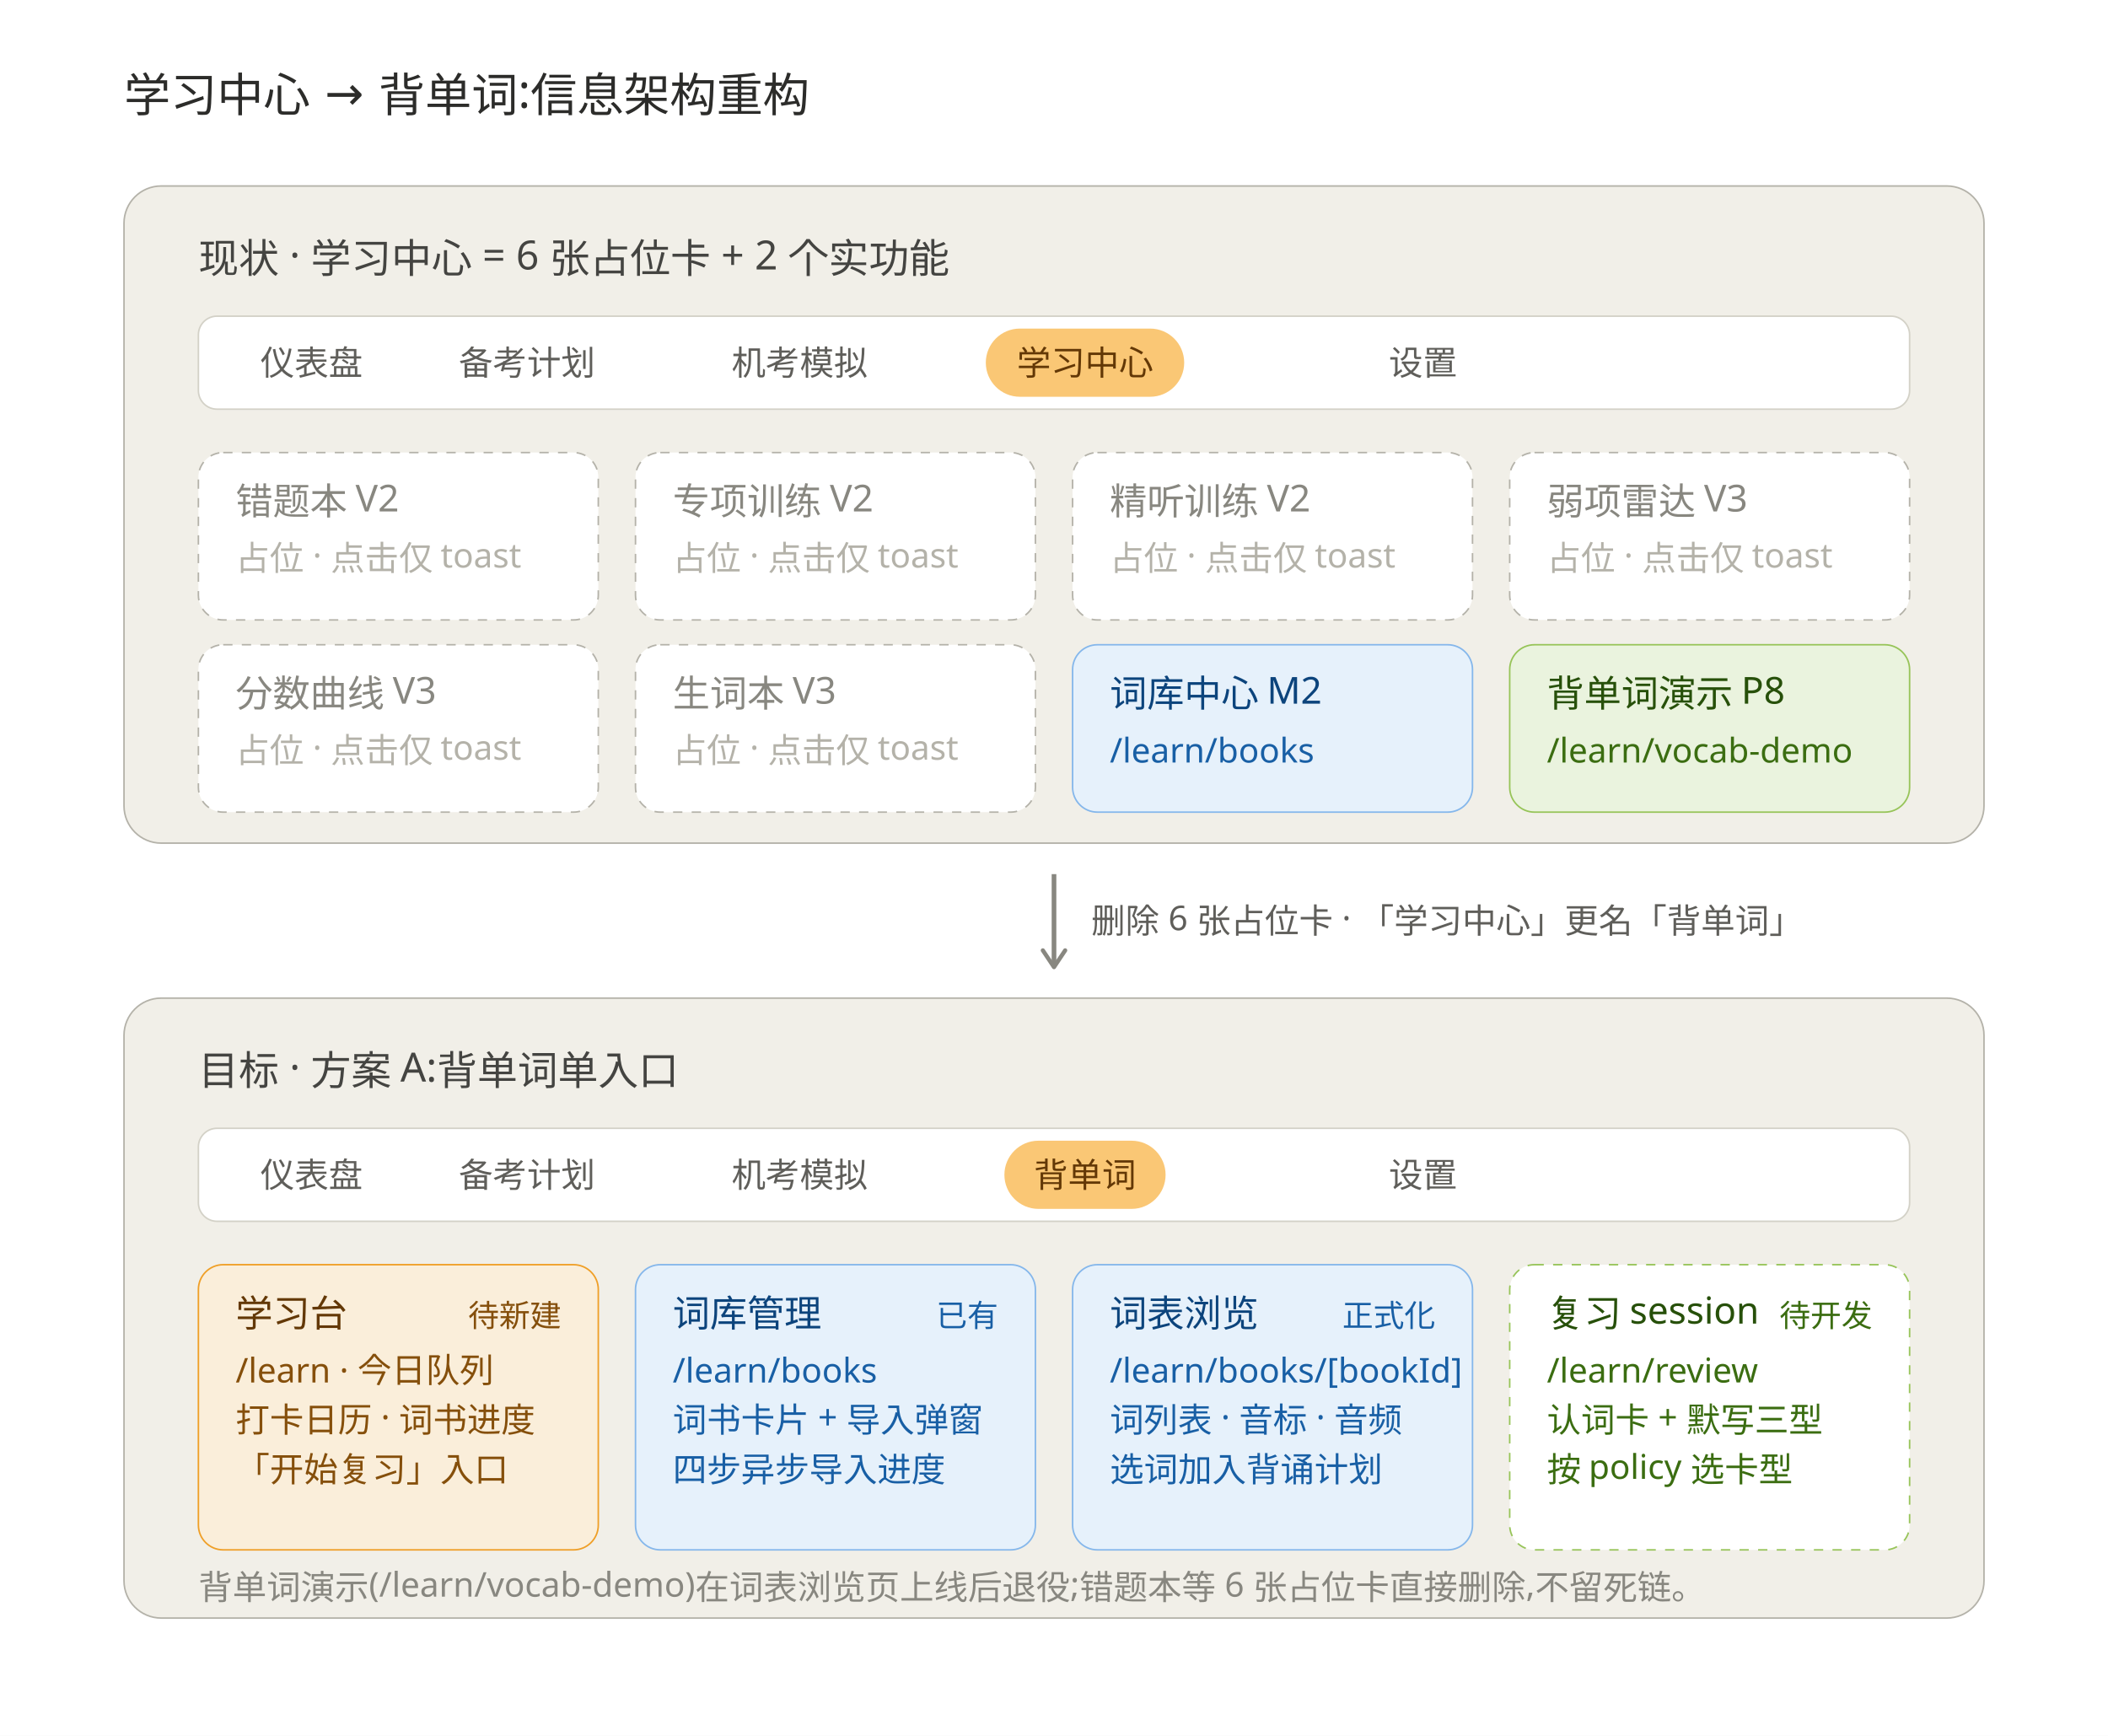
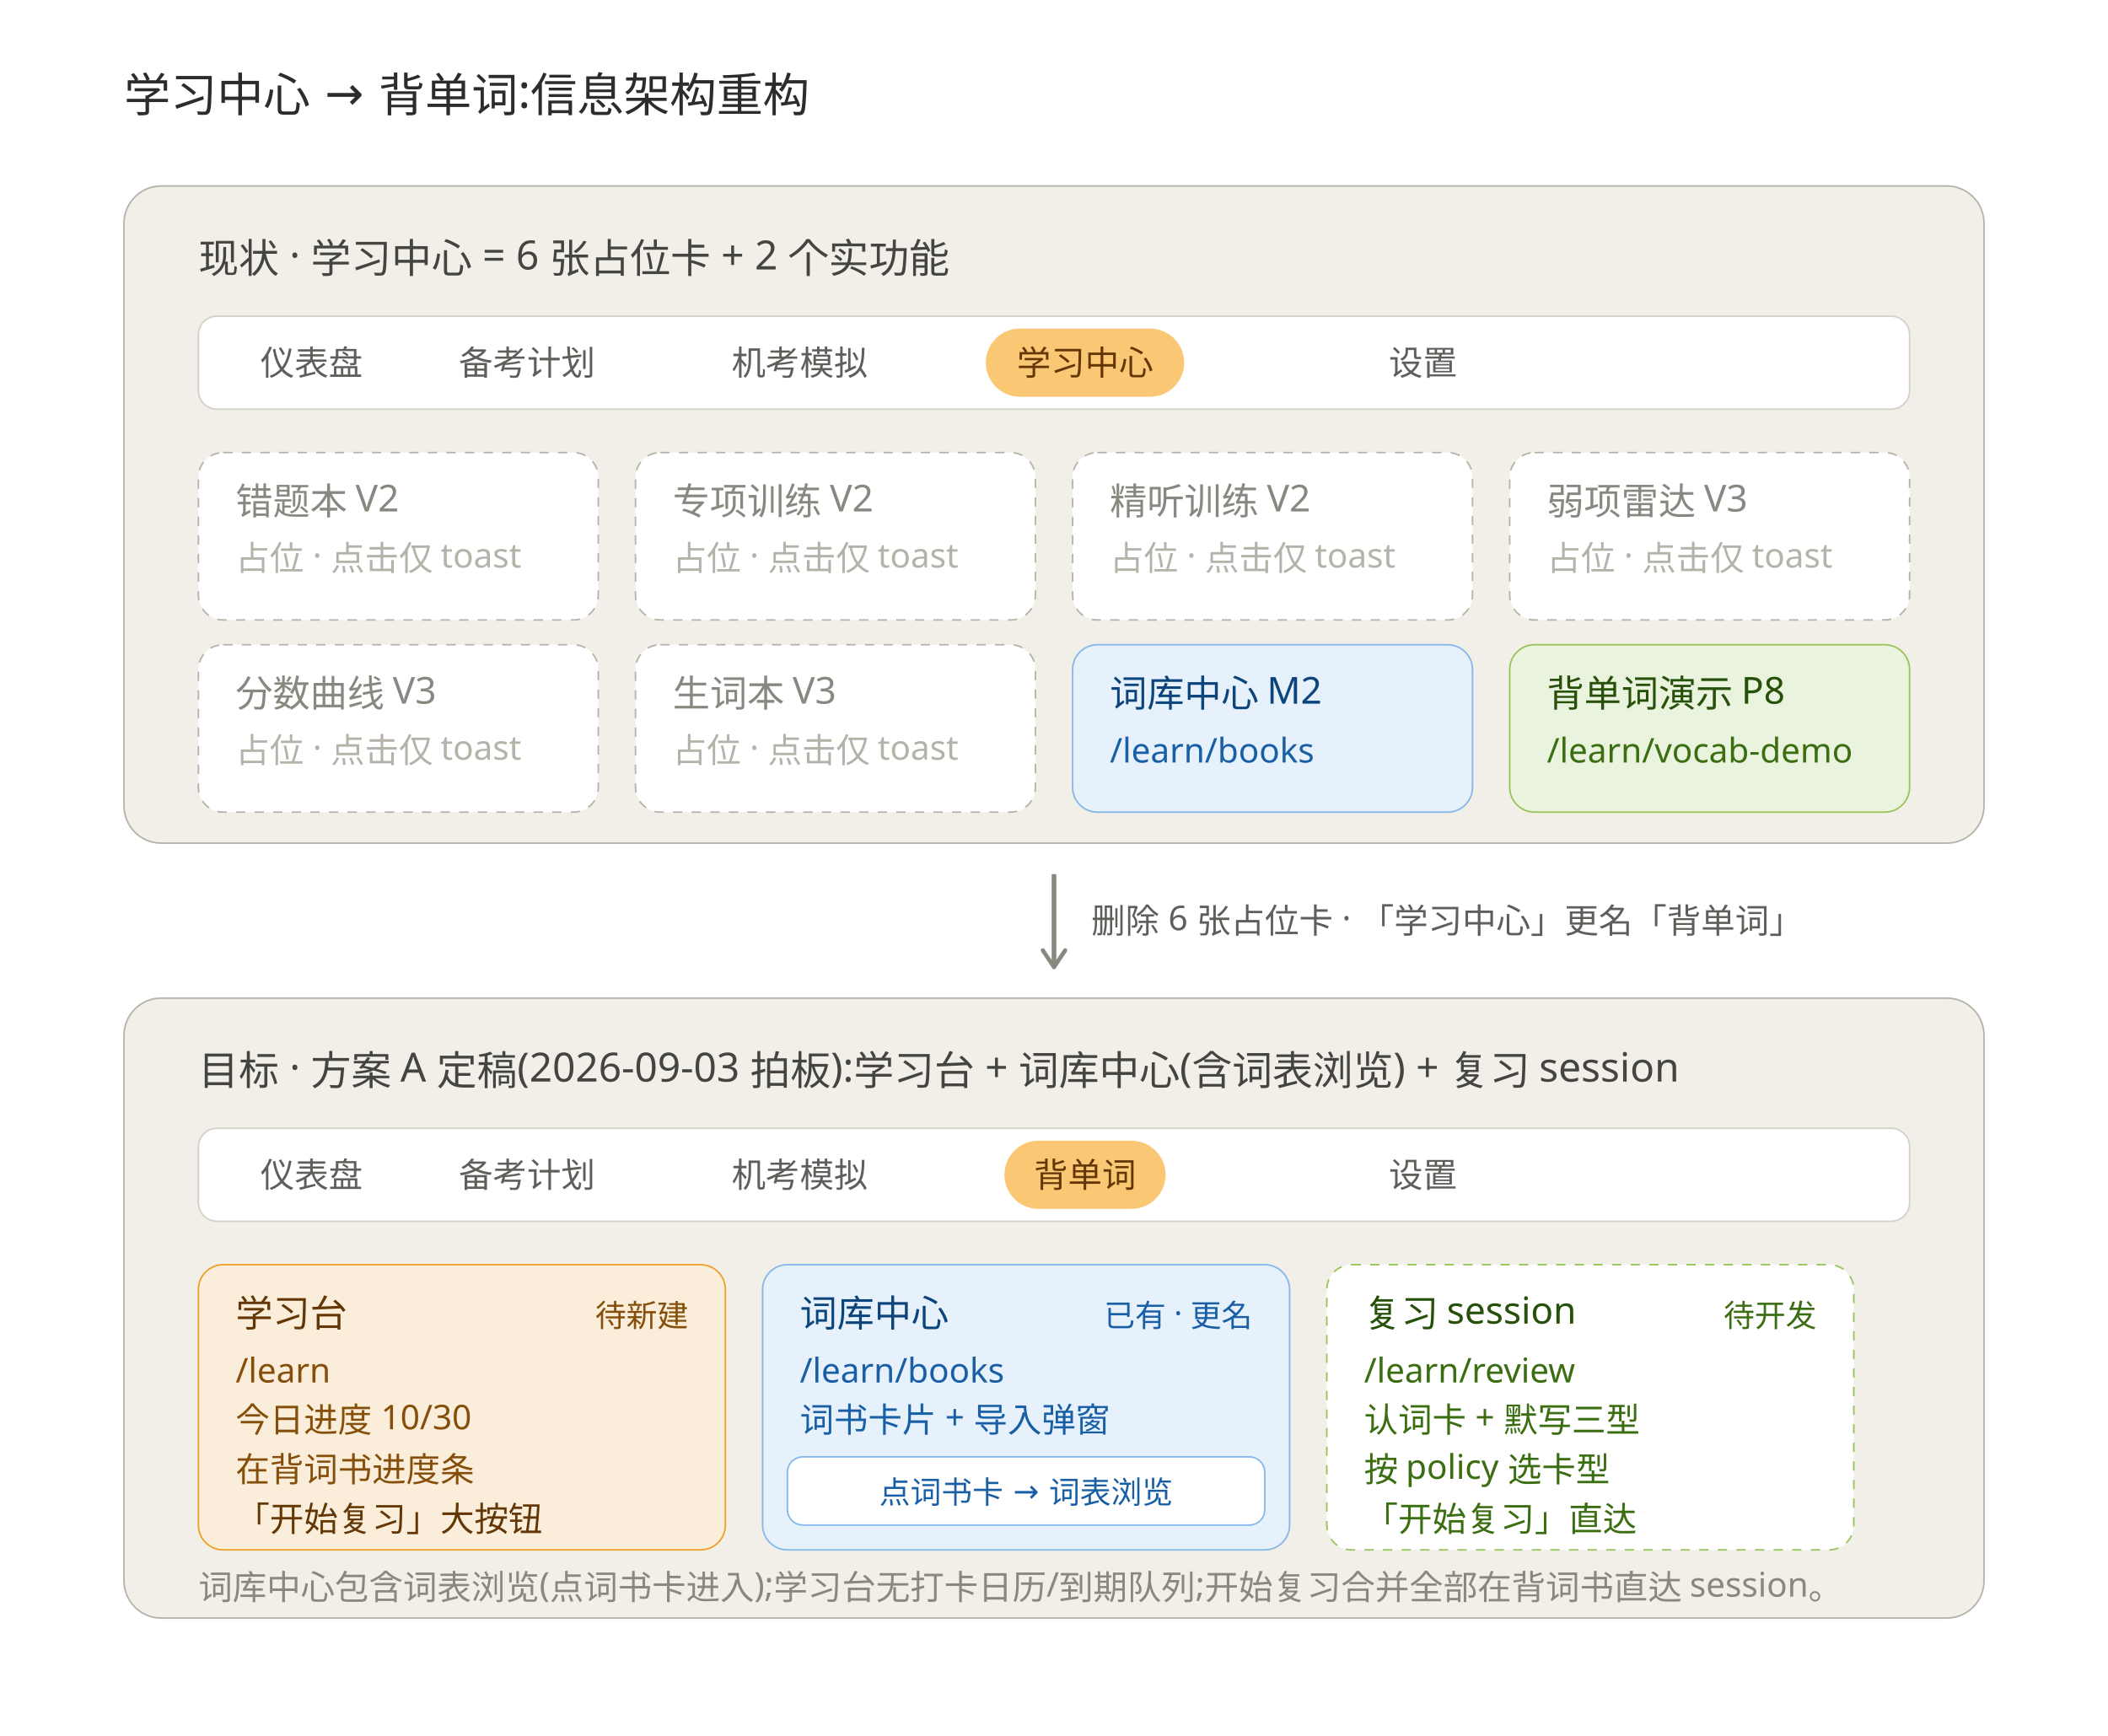
<svg xmlns="http://www.w3.org/2000/svg" viewBox="0 0 680 560" width="100%" role="img">
  <rect x="0" y="0" width="680" height="560" fill="#FFFFFF" />
  <defs>
    <marker id="arrowIA" viewBox="0 0 10 10" refX="8" refY="5" markerWidth="6" markerHeight="6" orient="auto-start-reverse">
      <path d="M2 1L8 5L2 9" fill="none" stroke="#888780" stroke-width="1.5" stroke-linecap="round" stroke-linejoin="round" />
    </marker>
  </defs>
  <text x="40" y="36" font-family="'PingFang SC','Microsoft YaHei',sans-serif" font-size="15" font-weight="500" fill="#2C2C2A">学习中心 → 背单词:信息架构重构</text>
  <rect x="40" y="60" width="600" height="212" rx="12" fill="#F1EFE8" stroke="#B4B2A9" stroke-width="0.5" />
  <text x="64" y="88" font-family="'PingFang SC','Microsoft YaHei',sans-serif" font-size="13" font-weight="500" fill="#444441">现状 · 学习中心 = 6 张占位卡 + 2 个实功能</text>
  <rect x="64" y="102" width="552" height="30" rx="6" fill="#FFFFFF" stroke="#D3D1C7" stroke-width="0.5" />
  <text x="84" y="121" font-family="'PingFang SC','Microsoft YaHei',sans-serif" font-size="11" fill="#5F5E5A">仪表盘</text>
  <text x="148" y="121" font-family="'PingFang SC','Microsoft YaHei',sans-serif" font-size="11" fill="#5F5E5A">备考计划</text>
  <text x="236" y="121" font-family="'PingFang SC','Microsoft YaHei',sans-serif" font-size="11" fill="#5F5E5A">机考模拟</text>
  <rect x="318" y="106" width="64" height="22" rx="11" fill="#FAC775" />
  <text x="350" y="121" text-anchor="middle" font-family="'PingFang SC','Microsoft YaHei',sans-serif" font-size="11" font-weight="500" fill="#633806">学习中心</text>
  <text x="448" y="121" font-family="'PingFang SC','Microsoft YaHei',sans-serif" font-size="11" fill="#5F5E5A">设置</text>
  <rect x="64" y="146" width="129" height="54" rx="8" fill="#FFFFFF" stroke="#B4B2A9" stroke-width="0.5" stroke-dasharray="3 3" />
  <text x="76" y="166" font-family="'PingFang SC','Microsoft YaHei',sans-serif" font-size="12" font-weight="500" fill="#888780">错题本 V2</text>
  <text x="76" y="184" font-family="'PingFang SC','Microsoft YaHei',sans-serif" font-size="11" fill="#B4B2A9">占位 · 点击仅 toast</text>
  <rect x="205" y="146" width="129" height="54" rx="8" fill="#FFFFFF" stroke="#B4B2A9" stroke-width="0.5" stroke-dasharray="3 3" />
  <text x="217" y="166" font-family="'PingFang SC','Microsoft YaHei',sans-serif" font-size="12" font-weight="500" fill="#888780">专项训练 V2</text>
  <text x="217" y="184" font-family="'PingFang SC','Microsoft YaHei',sans-serif" font-size="11" fill="#B4B2A9">占位 · 点击仅 toast</text>
  <rect x="346" y="146" width="129" height="54" rx="8" fill="#FFFFFF" stroke="#B4B2A9" stroke-width="0.5" stroke-dasharray="3 3" />
  <text x="358" y="166" font-family="'PingFang SC','Microsoft YaHei',sans-serif" font-size="12" font-weight="500" fill="#888780">精听训练 V2</text>
  <text x="358" y="184" font-family="'PingFang SC','Microsoft YaHei',sans-serif" font-size="11" fill="#B4B2A9">占位 · 点击仅 toast</text>
  <rect x="487" y="146" width="129" height="54" rx="8" fill="#FFFFFF" stroke="#B4B2A9" stroke-width="0.5" stroke-dasharray="3 3" />
  <text x="499" y="166" font-family="'PingFang SC','Microsoft YaHei',sans-serif" font-size="12" font-weight="500" fill="#888780">弱项雷达 V3</text>
  <text x="499" y="184" font-family="'PingFang SC','Microsoft YaHei',sans-serif" font-size="11" fill="#B4B2A9">占位 · 点击仅 toast</text>
  <rect x="64" y="208" width="129" height="54" rx="8" fill="#FFFFFF" stroke="#B4B2A9" stroke-width="0.5" stroke-dasharray="3 3" />
  <text x="76" y="228" font-family="'PingFang SC','Microsoft YaHei',sans-serif" font-size="12" font-weight="500" fill="#888780">分数曲线 V3</text>
  <text x="76" y="246" font-family="'PingFang SC','Microsoft YaHei',sans-serif" font-size="11" fill="#B4B2A9">占位 · 点击仅 toast</text>
  <rect x="205" y="208" width="129" height="54" rx="8" fill="#FFFFFF" stroke="#B4B2A9" stroke-width="0.5" stroke-dasharray="3 3" />
  <text x="217" y="228" font-family="'PingFang SC','Microsoft YaHei',sans-serif" font-size="12" font-weight="500" fill="#888780">生词本 V3</text>
  <text x="217" y="246" font-family="'PingFang SC','Microsoft YaHei',sans-serif" font-size="11" fill="#B4B2A9">占位 · 点击仅 toast</text>
  <rect x="346" y="208" width="129" height="54" rx="8" fill="#E6F1FB" stroke="#85B7EB" stroke-width="0.5" />
  <text x="358" y="228" font-family="'PingFang SC','Microsoft YaHei',sans-serif" font-size="12" font-weight="500" fill="#0C447C">词库中心 M2</text>
  <text x="358" y="246" font-family="'PingFang SC','Microsoft YaHei',sans-serif" font-size="11" fill="#185FA5">/learn/books</text>
  <rect x="487" y="208" width="129" height="54" rx="8" fill="#EAF3DE" stroke="#97C459" stroke-width="0.5" />
  <text x="499" y="228" font-family="'PingFang SC','Microsoft YaHei',sans-serif" font-size="12" font-weight="500" fill="#27500A">背单词演示 P8</text>
  <text x="499" y="246" font-family="'PingFang SC','Microsoft YaHei',sans-serif" font-size="11" fill="#3B6D11">/learn/vocab-demo</text>
  <path d="M340 282 L340 312" fill="none" stroke="#888780" stroke-width="1.5" marker-end="url(#arrowIA)" />
  <text x="352" y="301" font-family="'PingFang SC','Microsoft YaHei',sans-serif" font-size="11" fill="#5F5E5A">删除 6 张占位卡 · 「学习中心」更名「背单词」</text>
  <rect x="40" y="322" width="600" height="200" rx="12" fill="#F1EFE8" stroke="#B4B2A9" stroke-width="0.5" />
-   <text x="64" y="350" font-family="'PingFang SC','Microsoft YaHei',sans-serif" font-size="13" font-weight="500" fill="#444441">目标 · 方案 A:背单词单入口</text>
+   <text x="64" y="350" font-family="'PingFang SC','Microsoft YaHei',sans-serif" font-size="13" font-weight="500" fill="#444441">目标 · 方案 A 定稿(2026-09-03 拍板):学习台 + 词库中心(含词表浏览) + 复习 session</text>
  <rect x="64" y="364" width="552" height="30" rx="6" fill="#FFFFFF" stroke="#D3D1C7" stroke-width="0.5" />
  <text x="84" y="383" font-family="'PingFang SC','Microsoft YaHei',sans-serif" font-size="11" fill="#5F5E5A">仪表盘</text>
  <text x="148" y="383" font-family="'PingFang SC','Microsoft YaHei',sans-serif" font-size="11" fill="#5F5E5A">备考计划</text>
  <text x="236" y="383" font-family="'PingFang SC','Microsoft YaHei',sans-serif" font-size="11" fill="#5F5E5A">机考模拟</text>
  <rect x="324" y="368" width="52" height="22" rx="11" fill="#FAC775" />
  <text x="350" y="383" text-anchor="middle" font-family="'PingFang SC','Microsoft YaHei',sans-serif" font-size="11" font-weight="500" fill="#633806">背单词</text>
  <text x="448" y="383" font-family="'PingFang SC','Microsoft YaHei',sans-serif" font-size="11" fill="#5F5E5A">设置</text>
-   <rect x="64" y="408" width="129" height="92" rx="8" fill="#FAEEDA" stroke="#EF9F27" stroke-width="0.5" />
+   <rect x="64" y="408" width="170" height="92" rx="8" fill="#FAEEDA" stroke="#EF9F27" stroke-width="0.5" />
  <text x="76" y="428" font-family="'PingFang SC','Microsoft YaHei',sans-serif" font-size="12" font-weight="500" fill="#633806">学习台</text>
-   <text x="181" y="428" text-anchor="end" font-family="'PingFang SC','Microsoft YaHei',sans-serif" font-size="10" fill="#854F0B">待新建</text>
-   <text x="76" y="446" font-family="'PingFang SC','Microsoft YaHei',sans-serif" font-size="11" fill="#854F0B">/learn · 今日队列</text>
-   <text x="76" y="462" font-family="'PingFang SC','Microsoft YaHei',sans-serif" font-size="11" fill="#854F0B">打卡日历 · 词书进度</text>
-   <text x="76" y="478" font-family="'PingFang SC','Microsoft YaHei',sans-serif" font-size="11" fill="#854F0B">「开始复习」入口</text>
-   <rect x="205" y="408" width="129" height="92" rx="8" fill="#E6F1FB" stroke="#85B7EB" stroke-width="0.5" />
-   <text x="217" y="428" font-family="'PingFang SC','Microsoft YaHei',sans-serif" font-size="12" font-weight="500" fill="#0C447C">词库管理</text>
-   <text x="322" y="428" text-anchor="end" font-family="'PingFang SC','Microsoft YaHei',sans-serif" font-size="10" fill="#185FA5">已有</text>
-   <text x="217" y="446" font-family="'PingFang SC','Microsoft YaHei',sans-serif" font-size="11" fill="#185FA5">/learn/books</text>
-   <text x="217" y="462" font-family="'PingFang SC','Microsoft YaHei',sans-serif" font-size="11" fill="#185FA5">词书卡片 + 导入弹窗</text>
-   <text x="217" y="478" font-family="'PingFang SC','Microsoft YaHei',sans-serif" font-size="11" fill="#185FA5">四步异步导入进度</text>
-   <rect x="346" y="408" width="129" height="92" rx="8" fill="#E6F1FB" stroke="#85B7EB" stroke-width="0.5" />
-   <text x="358" y="428" font-family="'PingFang SC','Microsoft YaHei',sans-serif" font-size="12" font-weight="500" fill="#0C447C">词表浏览</text>
-   <text x="463" y="428" text-anchor="end" font-family="'PingFang SC','Microsoft YaHei',sans-serif" font-size="10" fill="#185FA5">正式化</text>
-   <text x="358" y="446" font-family="'PingFang SC','Microsoft YaHei',sans-serif" font-size="11" fill="#185FA5">/learn/books/[bookId]</text>
-   <text x="358" y="462" font-family="'PingFang SC','Microsoft YaHei',sans-serif" font-size="11" fill="#185FA5">词列表 · 音标 · 音频</text>
-   <text x="358" y="478" font-family="'PingFang SC','Microsoft YaHei',sans-serif" font-size="11" fill="#185FA5">选词加入背诵计划</text>
-   <rect x="487" y="408" width="129" height="92" rx="8" fill="#FFFFFF" stroke="#97C459" stroke-width="0.5" stroke-dasharray="3 3" />
-   <text x="499" y="428" font-family="'PingFang SC','Microsoft YaHei',sans-serif" font-size="12" font-weight="500" fill="#27500A">复习 session</text>
-   <text x="604" y="428" text-anchor="end" font-family="'PingFang SC','Microsoft YaHei',sans-serif" font-size="10" fill="#3B6D11">待开发</text>
-   <text x="499" y="446" font-family="'PingFang SC','Microsoft YaHei',sans-serif" font-size="11" fill="#3B6D11">/learn/review</text>
-   <text x="499" y="462" font-family="'PingFang SC','Microsoft YaHei',sans-serif" font-size="11" fill="#3B6D11">认词卡 + 默写三型</text>
-   <text x="499" y="478" font-family="'PingFang SC','Microsoft YaHei',sans-serif" font-size="11" fill="#3B6D11">按 policy 选卡型</text>
-   <text x="64" y="516" font-family="'PingFang SC','Microsoft YaHei',sans-serif" font-size="11" fill="#888780">背单词演示(/learn/vocab-demo)在词表浏览页上线后退役;错题本等 6 张占位卡直接删除,不留死链。</text>
+   <text x="222" y="428" text-anchor="end" font-family="'PingFang SC','Microsoft YaHei',sans-serif" font-size="10" fill="#854F0B">待新建</text>
+   <text x="76" y="446" font-family="'PingFang SC','Microsoft YaHei',sans-serif" font-size="11" fill="#854F0B">/learn</text>
+   <text x="76" y="462" font-family="'PingFang SC','Microsoft YaHei',sans-serif" font-size="11" fill="#854F0B">今日进度 10/30</text>
+   <text x="76" y="478" font-family="'PingFang SC','Microsoft YaHei',sans-serif" font-size="11" fill="#854F0B">在背词书进度条</text>
+   <text x="76" y="494" font-family="'PingFang SC','Microsoft YaHei',sans-serif" font-size="11" font-weight="500" fill="#633806">「开始复习」大按钮</text>
+   <rect x="246" y="408" width="170" height="92" rx="8" fill="#E6F1FB" stroke="#85B7EB" stroke-width="0.5" />
+   <text x="258" y="428" font-family="'PingFang SC','Microsoft YaHei',sans-serif" font-size="12" font-weight="500" fill="#0C447C">词库中心</text>
+   <text x="404" y="428" text-anchor="end" font-family="'PingFang SC','Microsoft YaHei',sans-serif" font-size="10" fill="#185FA5">已有 · 更名</text>
+   <text x="258" y="446" font-family="'PingFang SC','Microsoft YaHei',sans-serif" font-size="11" fill="#185FA5">/learn/books</text>
+   <text x="258" y="462" font-family="'PingFang SC','Microsoft YaHei',sans-serif" font-size="11" fill="#185FA5">词书卡片 + 导入弹窗</text>
+   <rect x="254" y="470" width="154" height="22" rx="5" fill="#FFFFFF" stroke="#85B7EB" stroke-width="0.5" />
+   <text x="331" y="485" text-anchor="middle" font-family="'PingFang SC','Microsoft YaHei',sans-serif" font-size="10" fill="#185FA5">点词书卡 → 词表浏览</text>
+   <rect x="428" y="408" width="170" height="92" rx="8" fill="#FFFFFF" stroke="#97C459" stroke-width="0.5" stroke-dasharray="3 3" />
+   <text x="440" y="428" font-family="'PingFang SC','Microsoft YaHei',sans-serif" font-size="12" font-weight="500" fill="#27500A">复习 session</text>
+   <text x="586" y="428" text-anchor="end" font-family="'PingFang SC','Microsoft YaHei',sans-serif" font-size="10" fill="#3B6D11">待开发</text>
+   <text x="440" y="446" font-family="'PingFang SC','Microsoft YaHei',sans-serif" font-size="11" fill="#3B6D11">/learn/review</text>
+   <text x="440" y="462" font-family="'PingFang SC','Microsoft YaHei',sans-serif" font-size="11" fill="#3B6D11">认词卡 + 默写三型</text>
+   <text x="440" y="478" font-family="'PingFang SC','Microsoft YaHei',sans-serif" font-size="11" fill="#3B6D11">按 policy 选卡型</text>
+   <text x="440" y="494" font-family="'PingFang SC','Microsoft YaHei',sans-serif" font-size="11" font-weight="500" fill="#3B6D11">「开始复习」直达</text>
+   <text x="64" y="516" font-family="'PingFang SC','Microsoft YaHei',sans-serif" font-size="11" fill="#888780">词库中心包含词表浏览(点词书卡进入);学习台无打卡日历/到期队列;开始复习合并全部在背词书直达 session。</text>
</svg>
